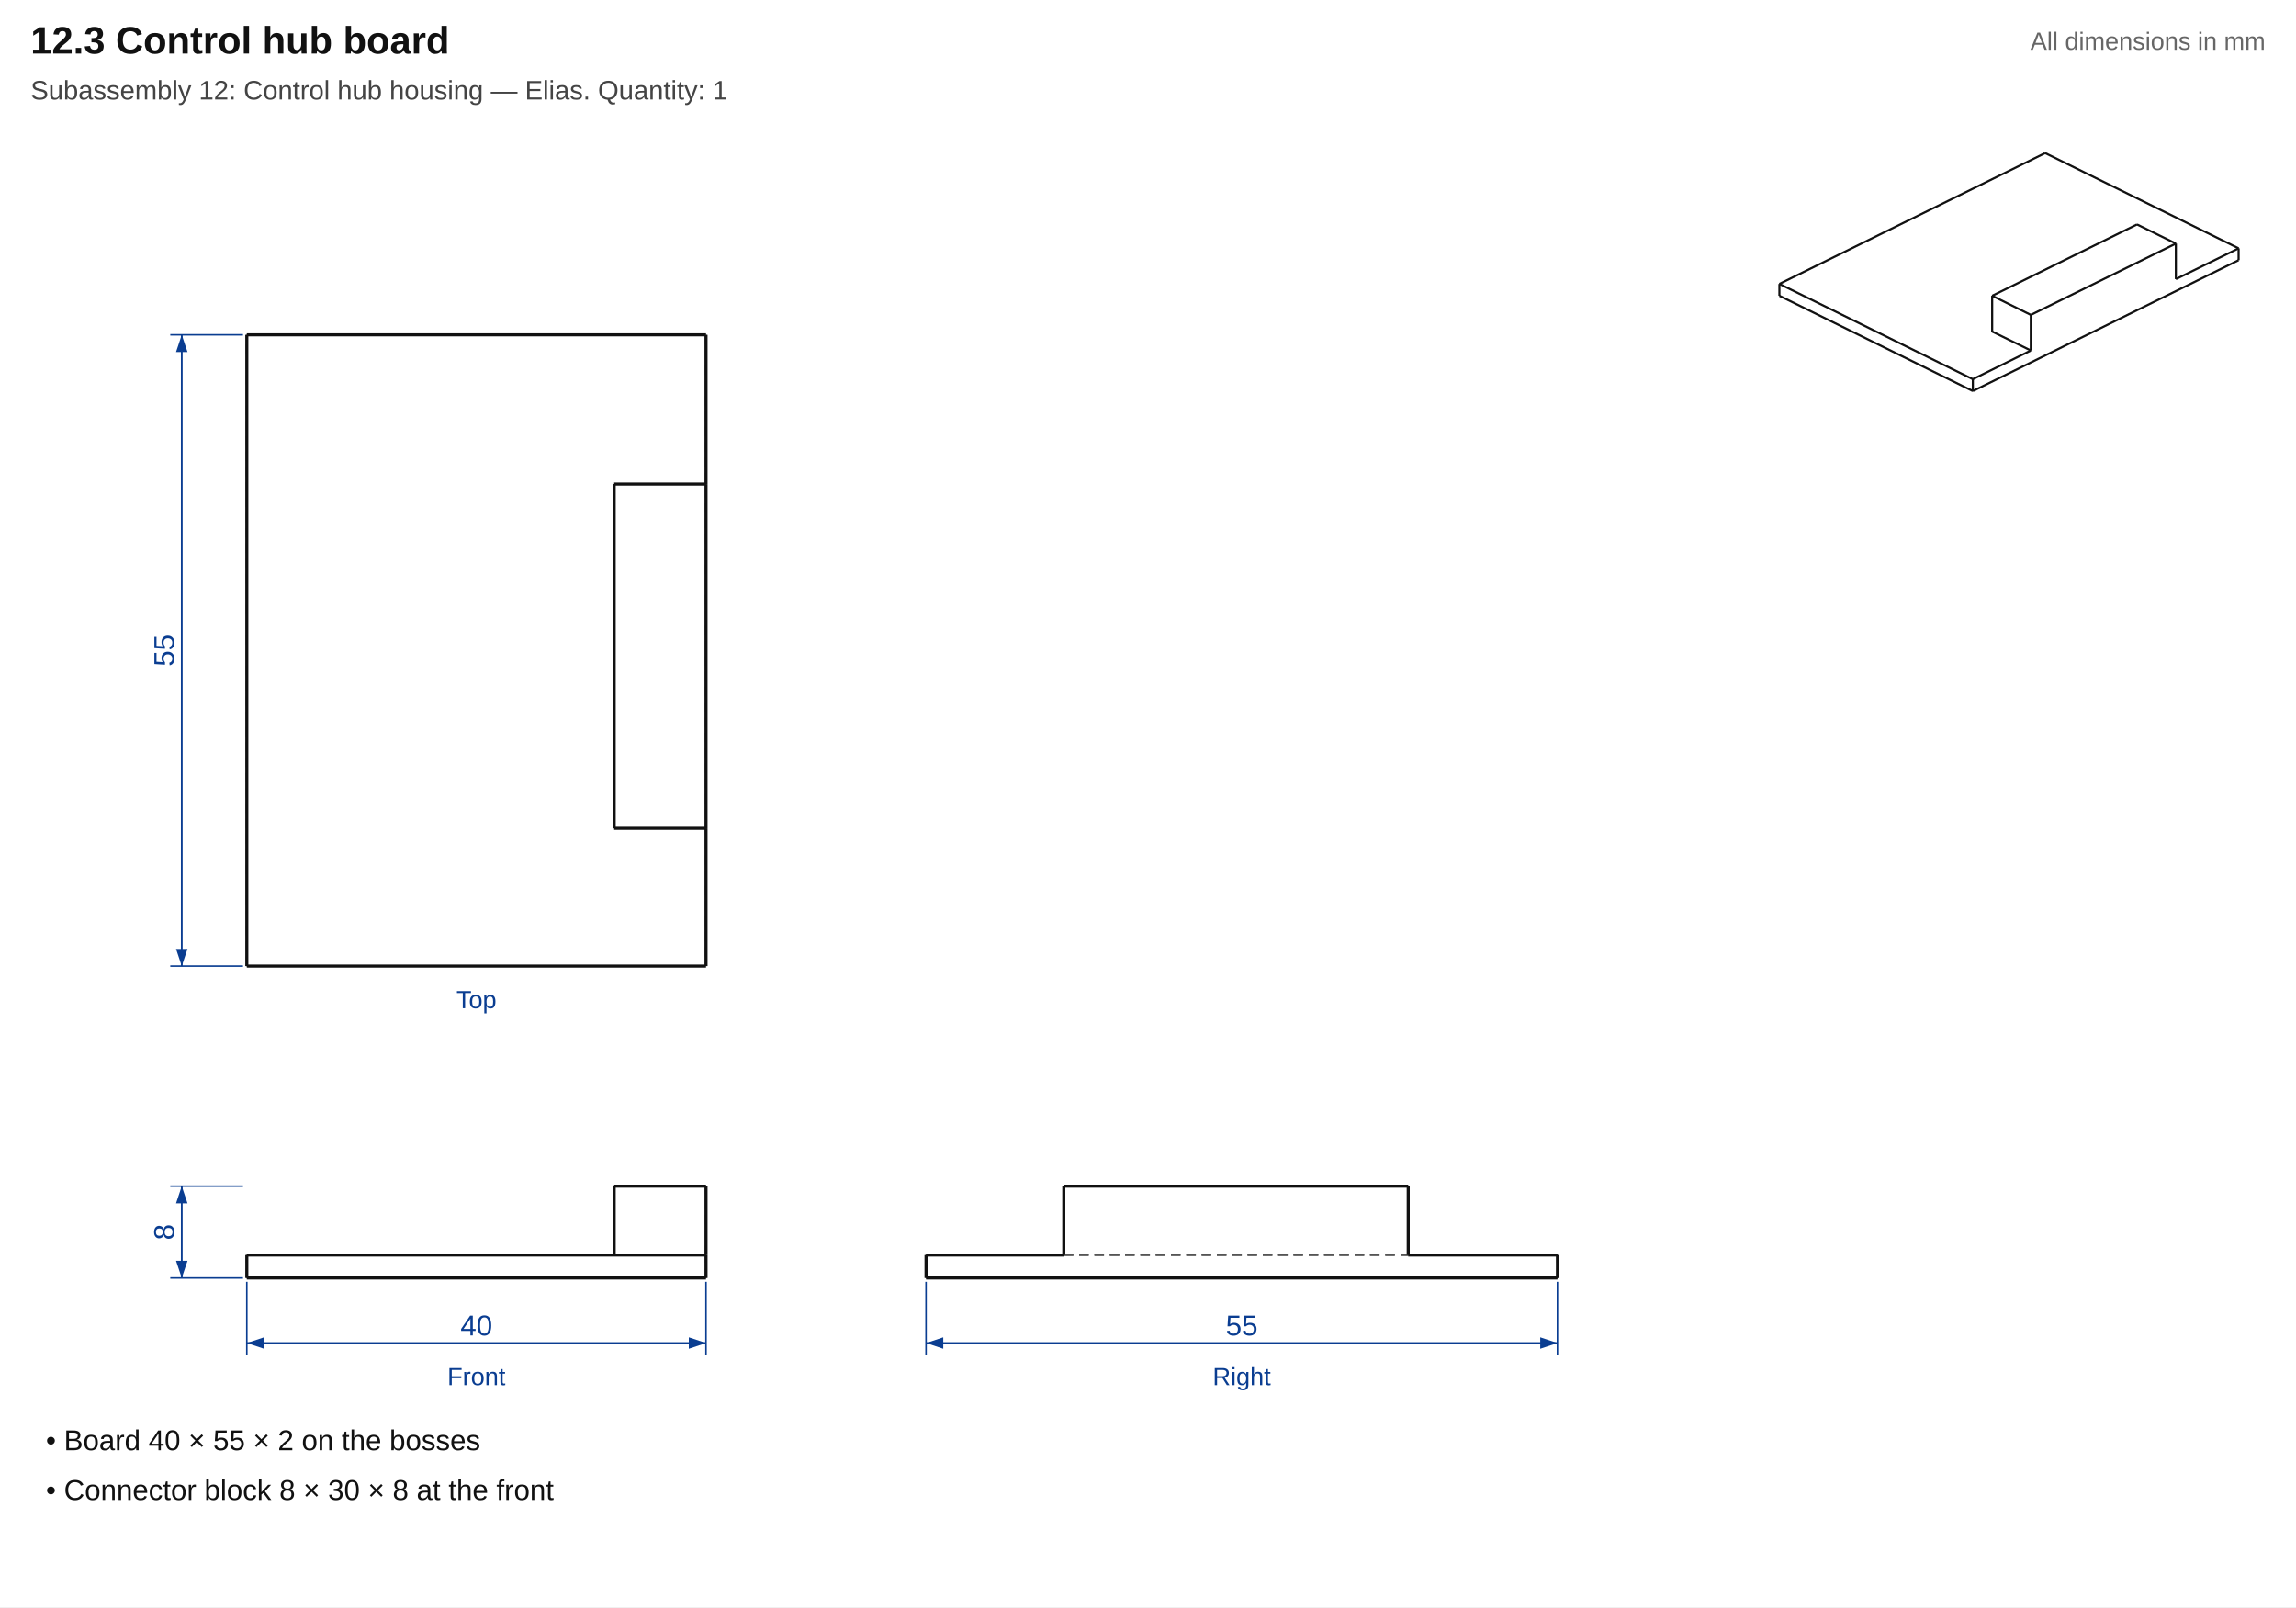
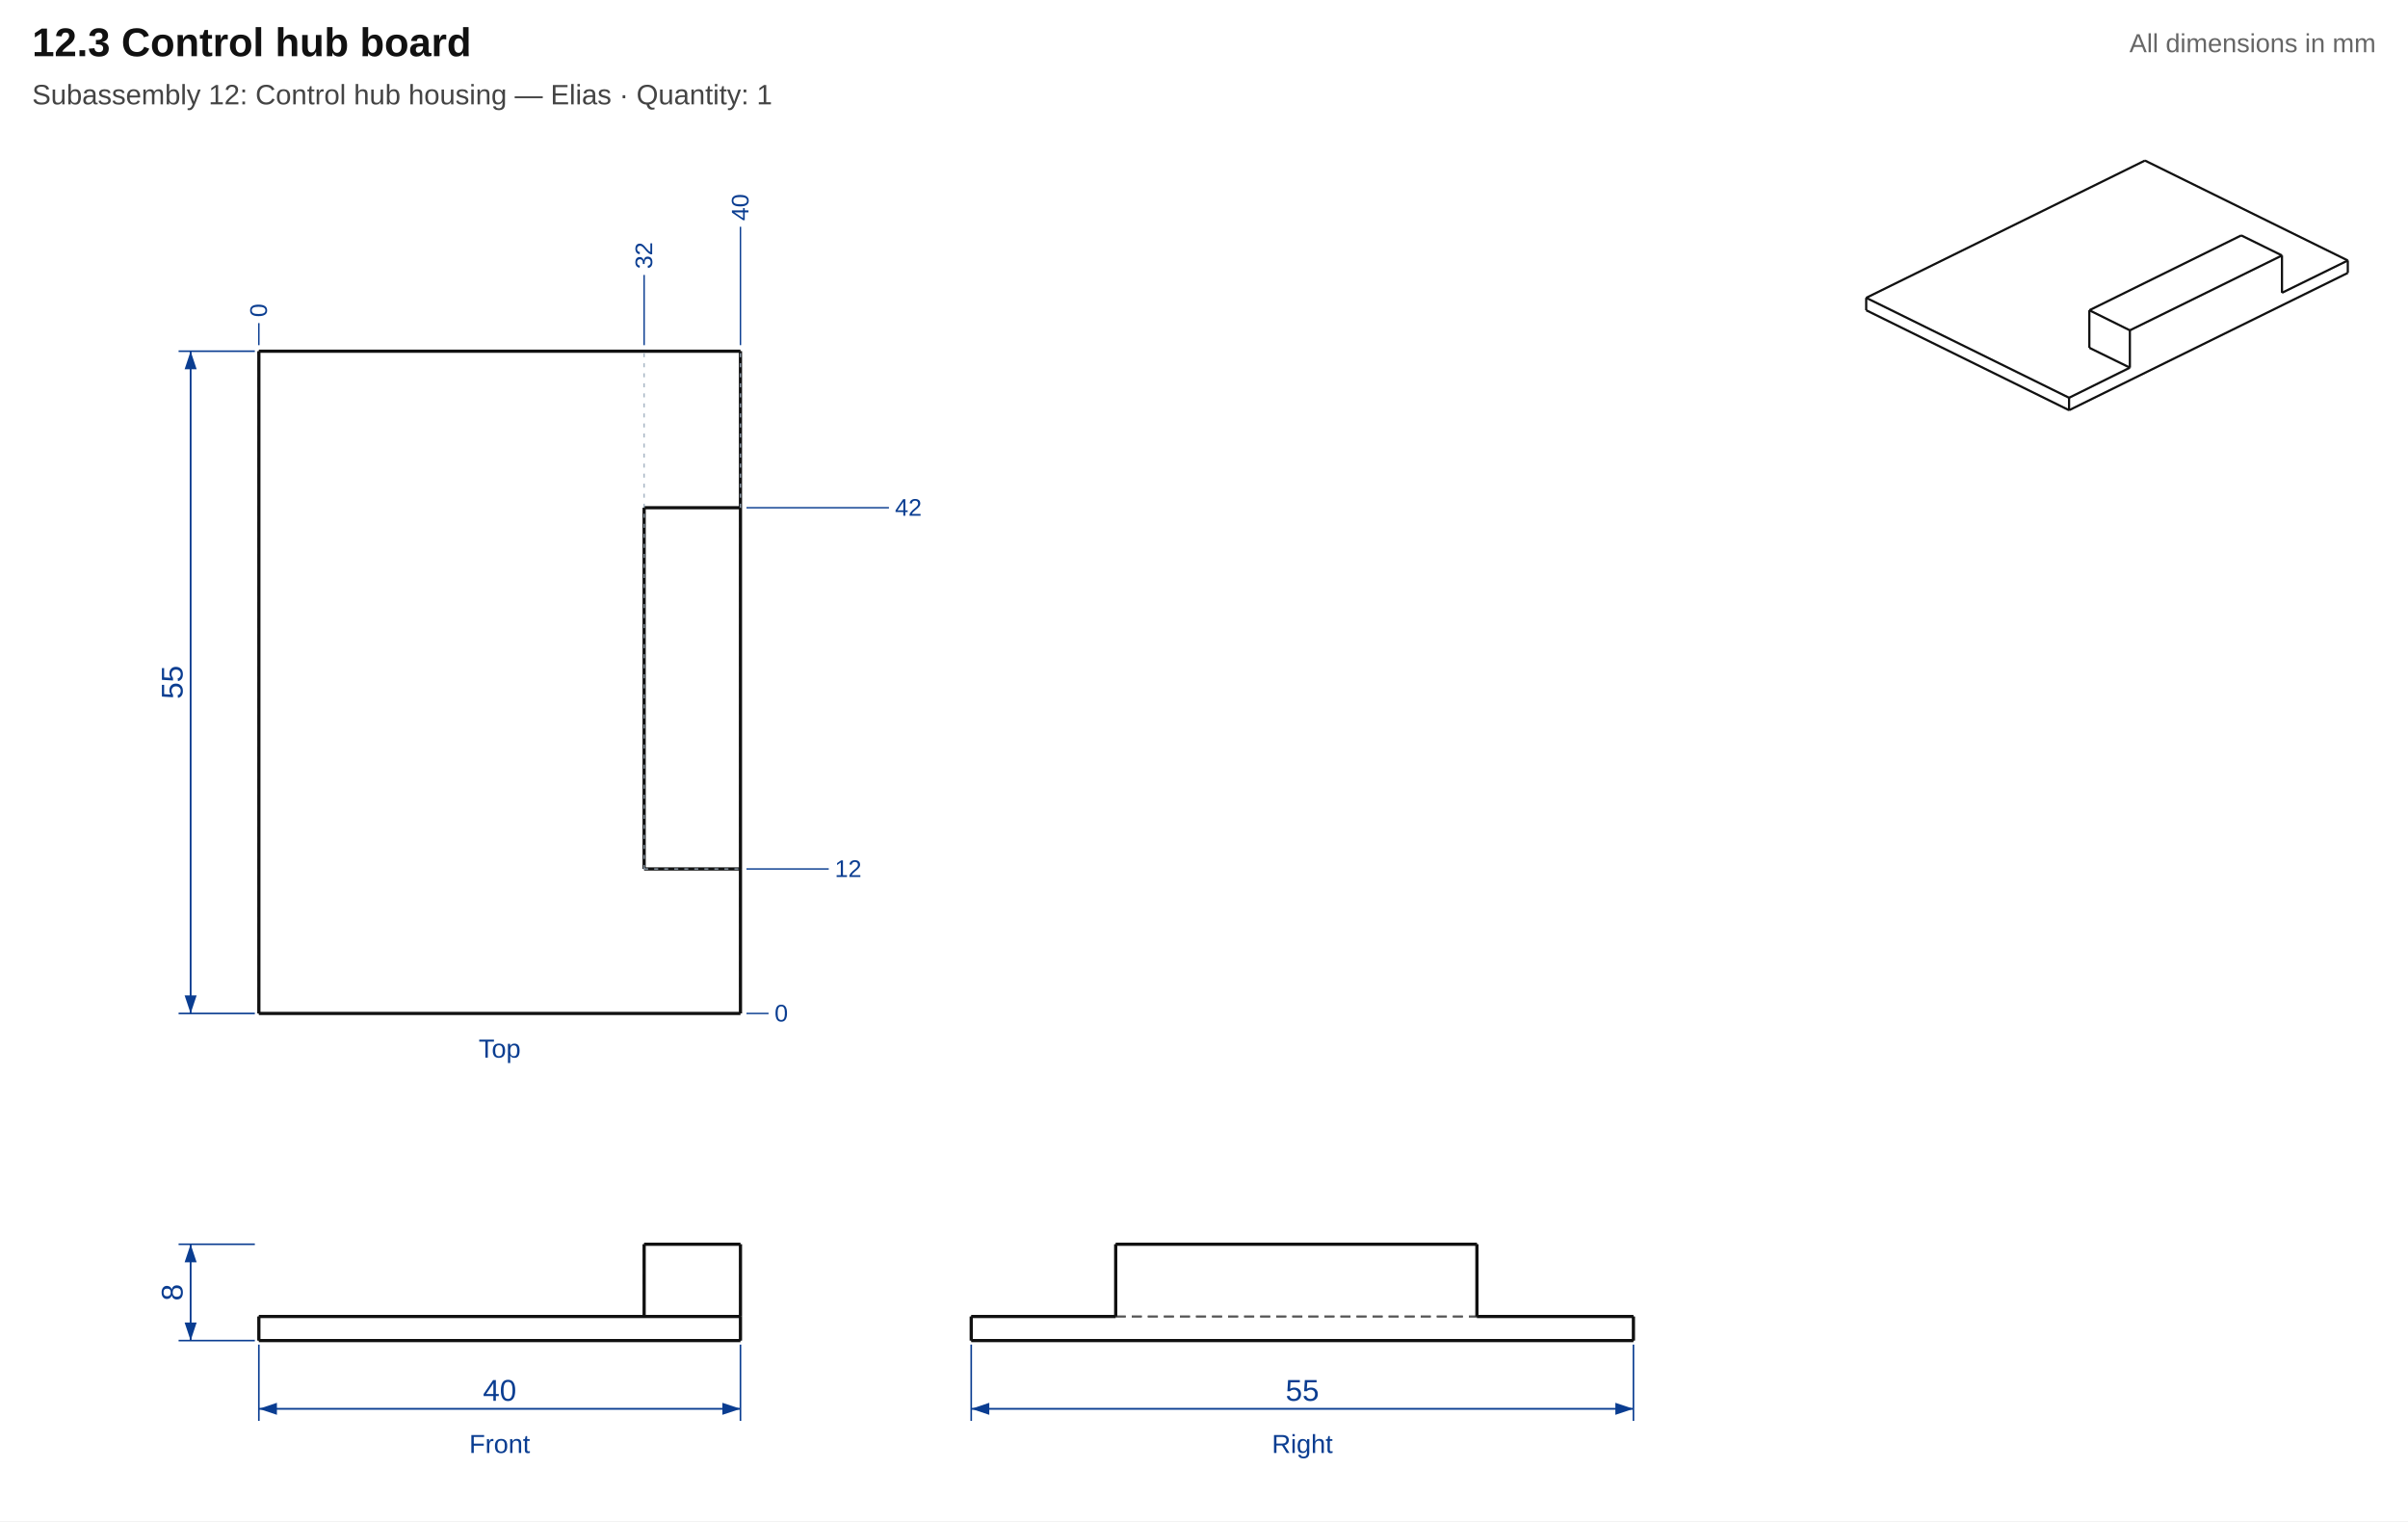
- <svg xmlns="http://www.w3.org/2000/svg" viewBox="0 0 1200 840" width="1200" height="840">
+ <svg xmlns="http://www.w3.org/2000/svg" viewBox="0 0 1200 758" width="1200" height="758">
  <rect width="100%" height="100%" fill="white" />
  <text x="16" y="28" font-size="20" font-weight="bold" font-family="Arial,Helvetica,sans-serif" fill="#111">12.3  Control hub board</text>
  <text x="1184" y="26" font-size="13" text-anchor="end" font-family="Arial,Helvetica,sans-serif" fill="#666">All dimensions in mm</text>
  <polyline points="129.0,668.0 129.0,656.0" fill="none" stroke="#555" stroke-width="0.9" stroke-linejoin="round" stroke-dasharray="5 3" />
  <polyline points="129.0,668.0 369.0,668.0" fill="none" stroke="#555" stroke-width="0.9" stroke-linejoin="round" stroke-dasharray="5 3" />
  <polyline points="369.0,668.0 369.0,656.0" fill="none" stroke="#555" stroke-width="0.9" stroke-linejoin="round" stroke-dasharray="5 3" />
  <polyline points="369.0,656.0 369.0,620.0" fill="none" stroke="#555" stroke-width="0.9" stroke-linejoin="round" stroke-dasharray="5 3" />
  <polyline points="369.0,656.0 321.0,656.0" fill="none" stroke="#555" stroke-width="0.9" stroke-linejoin="round" stroke-dasharray="5 3" />
  <polyline points="321.0,656.0 321.0,620.0" fill="none" stroke="#555" stroke-width="0.9" stroke-linejoin="round" stroke-dasharray="5 3" />
  <polyline points="321.0,620.0 369.0,620.0" fill="none" stroke="#555" stroke-width="0.9" stroke-linejoin="round" stroke-dasharray="5 3" />
  <polyline points="369.0,656.0 321.0,656.0" fill="none" stroke="#555" stroke-width="0.9" stroke-linejoin="round" stroke-dasharray="5 3" />
  <polyline points="129.0,656.0 369.0,656.0" fill="none" stroke="#555" stroke-width="0.9" stroke-linejoin="round" stroke-dasharray="5 3" />
  <polyline points="129.0,668.0 129.0,656.0" fill="none" stroke="#111" stroke-width="1.6" stroke-linejoin="round" />
  <polyline points="129.0,668.0 369.0,668.0" fill="none" stroke="#111" stroke-width="1.6" stroke-linejoin="round" />
  <polyline points="369.0,668.0 369.0,656.0" fill="none" stroke="#111" stroke-width="1.6" stroke-linejoin="round" />
  <polyline points="369.0,656.0 369.0,620.0" fill="none" stroke="#111" stroke-width="1.6" stroke-linejoin="round" />
  <polyline points="321.0,620.0 369.0,620.0" fill="none" stroke="#111" stroke-width="1.6" stroke-linejoin="round" />
  <polyline points="321.0,656.0 321.0,620.0" fill="none" stroke="#111" stroke-width="1.6" stroke-linejoin="round" />
  <polyline points="129.0,656.0 369.0,656.0" fill="none" stroke="#111" stroke-width="1.6" stroke-linejoin="round" />
  <line x1="129.0" y1="670.0" x2="129.0" y2="708.0" stroke="#0a3d91" stroke-width="0.8" />
  <line x1="369.0" y1="670.0" x2="369.0" y2="708.0" stroke="#0a3d91" stroke-width="0.8" />
  <line x1="129.0" y1="702.0" x2="369.0" y2="702.0" stroke="#0a3d91" stroke-width="0.9" />
  <polygon points="129.0,702.0 138.0,699.0 138.0,705.0" fill="#0a3d91" />
  <polygon points="369.0,702.0 360.0,705.0 360.0,699.0" fill="#0a3d91" />
  <text x="249.0" y="698.0" font-size="15" font-family="Arial,Helvetica,sans-serif" text-anchor="middle" fill="#0a3d91">40</text>
  <line x1="127.0" y1="668.0" x2="89.0" y2="668.0" stroke="#0a3d91" stroke-width="0.8" />
  <line x1="127.0" y1="620.0" x2="89.0" y2="620.0" stroke="#0a3d91" stroke-width="0.8" />
  <line x1="95.0" y1="668.0" x2="95.0" y2="620.0" stroke="#0a3d91" stroke-width="0.9" />
  <polygon points="95.0,668.0 92.0,659.0 98.0,659.0" fill="#0a3d91" />
  <polygon points="95.0,620.0 98.0,629.0 92.0,629.0" fill="#0a3d91" />
  <text x="91.0" y="644.0" font-size="15" font-family="Arial,Helvetica,sans-serif" text-anchor="middle" fill="#0a3d91" transform="rotate(-90.0 91.0 644.0)">8</text>
  <text x="249.0" y="724.0" font-size="13" font-family="Arial,Helvetica,sans-serif" text-anchor="middle" fill="#0a3d91">Front</text>
  <polyline points="129.0,505.0 129.0,175.0" fill="none" stroke="#555" stroke-width="0.9" stroke-linejoin="round" stroke-dasharray="5 3" />
  <polyline points="129.0,175.0 369.0,175.0" fill="none" stroke="#555" stroke-width="0.9" stroke-linejoin="round" stroke-dasharray="5 3" />
  <polyline points="129.0,505.0 369.0,505.0" fill="none" stroke="#555" stroke-width="0.9" stroke-linejoin="round" stroke-dasharray="5 3" />
  <polyline points="369.0,175.0 369.0,505.0" fill="none" stroke="#555" stroke-width="0.9" stroke-linejoin="round" stroke-dasharray="5 3" />
  <polyline points="369.0,433.0 321.0,433.0" fill="none" stroke="#555" stroke-width="0.9" stroke-linejoin="round" stroke-dasharray="5 3" />
  <polyline points="321.0,433.0 321.0,253.0" fill="none" stroke="#555" stroke-width="0.9" stroke-linejoin="round" stroke-dasharray="5 3" />
  <polyline points="369.0,253.0 321.0,253.0" fill="none" stroke="#555" stroke-width="0.9" stroke-linejoin="round" stroke-dasharray="5 3" />
  <polyline points="129.0,505.0 129.0,175.0" fill="none" stroke="#111" stroke-width="1.6" stroke-linejoin="round" />
  <polyline points="369.0,505.0 369.0,433.0" fill="none" stroke="#111" stroke-width="1.6" stroke-linejoin="round" />
  <polyline points="369.0,253.0 369.0,175.0" fill="none" stroke="#111" stroke-width="1.6" stroke-linejoin="round" />
  <polyline points="369.0,433.0 369.0,253.0" fill="none" stroke="#111" stroke-width="1.6" stroke-linejoin="round" />
  <polyline points="321.0,433.0 369.0,433.0" fill="none" stroke="#111" stroke-width="1.6" stroke-linejoin="round" />
  <polyline points="321.0,433.0 321.0,253.0" fill="none" stroke="#111" stroke-width="1.6" stroke-linejoin="round" />
  <polyline points="321.0,253.0 369.0,253.0" fill="none" stroke="#111" stroke-width="1.6" stroke-linejoin="round" />
  <polyline points="129.0,175.0 369.0,175.0" fill="none" stroke="#111" stroke-width="1.6" stroke-linejoin="round" />
  <polyline points="129.0,505.0 369.0,505.0" fill="none" stroke="#111" stroke-width="1.6" stroke-linejoin="round" />
  <line x1="127.0" y1="505.0" x2="89.0" y2="505.0" stroke="#0a3d91" stroke-width="0.8" />
  <line x1="127.0" y1="175.0" x2="89.0" y2="175.0" stroke="#0a3d91" stroke-width="0.8" />
  <line x1="95.0" y1="505.0" x2="95.0" y2="175.0" stroke="#0a3d91" stroke-width="0.9" />
  <polygon points="95.0,505.0 92.0,496.0 98.0,496.0" fill="#0a3d91" />
  <polygon points="95.0,175.0 98.0,184.0 92.0,184.0" fill="#0a3d91" />
  <text x="91.0" y="340.0" font-size="15" font-family="Arial,Helvetica,sans-serif" text-anchor="middle" fill="#0a3d91" transform="rotate(-90.0 91.0 340.0)">55</text>
+   <line x1="129.0" y1="172.0" x2="129.0" y2="161.0" stroke="#0a3d91" stroke-width="0.7" />
+   <text x="133.0" y="158.0" font-size="12" font-family="Arial,Helvetica,sans-serif" text-anchor="start" fill="#0a3d91" transform="rotate(-90 133.0 158.0)">0</text>
+   <line x1="321.0" y1="433.0" x2="321.0" y2="175.0" stroke="#9ab" stroke-width="0.6" stroke-dasharray="2 3" />
+   <line x1="321.0" y1="172.0" x2="321.0" y2="137.0" stroke="#0a3d91" stroke-width="0.7" />
+   <text x="325.0" y="134.0" font-size="12" font-family="Arial,Helvetica,sans-serif" text-anchor="start" fill="#0a3d91" transform="rotate(-90 325.0 134.0)">32</text>
+   <line x1="369.0" y1="253.0" x2="369.0" y2="175.0" stroke="#9ab" stroke-width="0.6" stroke-dasharray="2 3" />
+   <line x1="369.0" y1="172.0" x2="369.0" y2="113.0" stroke="#0a3d91" stroke-width="0.7" />
+   <text x="373.0" y="110.0" font-size="12" font-family="Arial,Helvetica,sans-serif" text-anchor="start" fill="#0a3d91" transform="rotate(-90 373.0 110.0)">40</text>
+   <line x1="372.0" y1="505.0" x2="383.0" y2="505.0" stroke="#0a3d91" stroke-width="0.7" />
+   <text x="386.0" y="509.0" font-size="12" font-family="Arial,Helvetica,sans-serif" text-anchor="start" fill="#0a3d91">0</text>
+   <line x1="321.0" y1="433.0" x2="369.0" y2="433.0" stroke="#9ab" stroke-width="0.6" stroke-dasharray="2 3" />
+   <line x1="372.0" y1="433.0" x2="413.0" y2="433.0" stroke="#0a3d91" stroke-width="0.7" />
+   <text x="416.0" y="437.0" font-size="12" font-family="Arial,Helvetica,sans-serif" text-anchor="start" fill="#0a3d91">12</text>
+   <line x1="369.0" y1="253.0" x2="369.0" y2="253.0" stroke="#9ab" stroke-width="0.6" stroke-dasharray="2 3" />
+   <line x1="372.0" y1="253.0" x2="443.0" y2="253.0" stroke="#0a3d91" stroke-width="0.7" />
+   <text x="446.0" y="257.0" font-size="12" font-family="Arial,Helvetica,sans-serif" text-anchor="start" fill="#0a3d91">42</text>
  <text x="249.0" y="527.0" font-size="13" font-family="Arial,Helvetica,sans-serif" text-anchor="middle" fill="#0a3d91">Top</text>
  <polyline points="484.0,668.0 484.0,656.0" fill="none" stroke="#555" stroke-width="0.9" stroke-linejoin="round" stroke-dasharray="5 3" />
  <polyline points="484.0,656.0 814.0,656.0" fill="none" stroke="#555" stroke-width="0.9" stroke-linejoin="round" stroke-dasharray="5 3" />
  <polyline points="814.0,668.0 814.0,656.0" fill="none" stroke="#555" stroke-width="0.9" stroke-linejoin="round" stroke-dasharray="5 3" />
  <polyline points="484.0,668.0 814.0,668.0" fill="none" stroke="#555" stroke-width="0.9" stroke-linejoin="round" stroke-dasharray="5 3" />
  <polyline points="556.0,656.0 556.0,620.0" fill="none" stroke="#555" stroke-width="0.9" stroke-linejoin="round" stroke-dasharray="5 3" />
  <polyline points="556.0,620.0 736.0,620.0" fill="none" stroke="#555" stroke-width="0.9" stroke-linejoin="round" stroke-dasharray="5 3" />
  <polyline points="736.0,656.0 736.0,620.0" fill="none" stroke="#555" stroke-width="0.9" stroke-linejoin="round" stroke-dasharray="5 3" />
  <polyline points="556.0,656.0 736.0,656.0" fill="none" stroke="#555" stroke-width="0.9" stroke-linejoin="round" stroke-dasharray="5 3" />
  <polyline points="814.0,668.0 484.0,668.0" fill="none" stroke="#111" stroke-width="1.6" stroke-linejoin="round" />
  <polyline points="484.0,656.0 556.0,656.0" fill="none" stroke="#111" stroke-width="1.6" stroke-linejoin="round" />
  <polyline points="484.0,668.0 484.0,656.0" fill="none" stroke="#111" stroke-width="1.6" stroke-linejoin="round" />
  <polyline points="814.0,668.0 814.0,656.0" fill="none" stroke="#111" stroke-width="1.6" stroke-linejoin="round" />
  <polyline points="736.0,656.0 814.0,656.0" fill="none" stroke="#111" stroke-width="1.6" stroke-linejoin="round" />
  <polyline points="736.0,656.0 736.0,620.0" fill="none" stroke="#111" stroke-width="1.6" stroke-linejoin="round" />
  <polyline points="556.0,620.0 736.0,620.0" fill="none" stroke="#111" stroke-width="1.6" stroke-linejoin="round" />
  <polyline points="556.0,656.0 556.0,620.0" fill="none" stroke="#111" stroke-width="1.6" stroke-linejoin="round" />
  <line x1="484.0" y1="670.0" x2="484.0" y2="708.0" stroke="#0a3d91" stroke-width="0.8" />
  <line x1="814.0" y1="670.0" x2="814.0" y2="708.0" stroke="#0a3d91" stroke-width="0.8" />
  <line x1="484.0" y1="702.0" x2="814.0" y2="702.0" stroke="#0a3d91" stroke-width="0.9" />
  <polygon points="484.0,702.0 493.0,699.0 493.0,705.0" fill="#0a3d91" />
  <polygon points="814.0,702.0 805.0,705.0 805.0,699.0" fill="#0a3d91" />
  <text x="649.0" y="698.0" font-size="15" font-family="Arial,Helvetica,sans-serif" text-anchor="middle" fill="#0a3d91">55</text>
  <text x="649.0" y="724.0" font-size="13" font-family="Arial,Helvetica,sans-serif" text-anchor="middle" fill="#0a3d91">Right</text>
  <polyline points="930.0,154.6 930.0,148.4" fill="none" stroke="#111" stroke-width="1.1" stroke-linejoin="round" />
  <polyline points="930.0,148.4 1068.9,80.0" fill="none" stroke="#111" stroke-width="1.1" stroke-linejoin="round" />
  <polyline points="930.0,154.6 1031.1,204.4" fill="none" stroke="#111" stroke-width="1.1" stroke-linejoin="round" />
  <polyline points="1170.0,136.0 1031.1,204.4" fill="none" stroke="#111" stroke-width="1.1" stroke-linejoin="round" />
  <polyline points="1031.1,198.2 1061.4,183.2" fill="none" stroke="#111" stroke-width="1.1" stroke-linejoin="round" />
  <polyline points="1031.1,204.4 1031.1,198.2" fill="none" stroke="#111" stroke-width="1.1" stroke-linejoin="round" />
  <polyline points="1170.0,136.0 1170.0,129.8" fill="none" stroke="#111" stroke-width="1.1" stroke-linejoin="round" />
  <polyline points="1137.2,145.9 1170.0,129.8" fill="none" stroke="#111" stroke-width="1.1" stroke-linejoin="round" />
  <polyline points="1137.2,145.9 1137.2,127.3" fill="none" stroke="#111" stroke-width="1.1" stroke-linejoin="round" />
  <polyline points="1061.4,164.6 1137.2,127.3" fill="none" stroke="#111" stroke-width="1.1" stroke-linejoin="round" />
  <polyline points="1061.4,183.2 1061.4,164.6" fill="none" stroke="#111" stroke-width="1.1" stroke-linejoin="round" />
  <polyline points="1041.2,154.6 1061.4,164.6" fill="none" stroke="#111" stroke-width="1.1" stroke-linejoin="round" />
  <polyline points="1041.2,173.3 1041.2,154.6" fill="none" stroke="#111" stroke-width="1.1" stroke-linejoin="round" />
  <polyline points="1061.4,183.2 1041.2,173.3" fill="none" stroke="#111" stroke-width="1.1" stroke-linejoin="round" />
  <polyline points="1041.2,154.6 1116.9,117.3" fill="none" stroke="#111" stroke-width="1.1" stroke-linejoin="round" />
  <polyline points="1116.9,117.3 1137.2,127.3" fill="none" stroke="#111" stroke-width="1.1" stroke-linejoin="round" />
  <polyline points="1068.9,80.0 1170.0,129.8" fill="none" stroke="#111" stroke-width="1.1" stroke-linejoin="round" />
  <polyline points="930.0,148.4 1031.1,198.2" fill="none" stroke="#111" stroke-width="1.1" stroke-linejoin="round" />
-   <text x="16" y="52" font-size="14" font-family="Arial,Helvetica,sans-serif" fill="#444">Subassembly 12: Control hub housing — Elias.  Quantity: 1</text>
-   <text x="24" y="758.0" font-size="15" font-family="Arial,Helvetica,sans-serif" fill="#111">• Board 40 × 55 × 2 on the bosses</text>
-   <text x="24" y="784.0" font-size="15" font-family="Arial,Helvetica,sans-serif" fill="#111">• Connector block 8 × 30 × 8 at the front</text>
+   <text x="16" y="52" font-size="14" font-family="Arial,Helvetica,sans-serif" fill="#444">Subassembly 12: Control hub housing — Elias  ·  Quantity: 1</text>
</svg>
